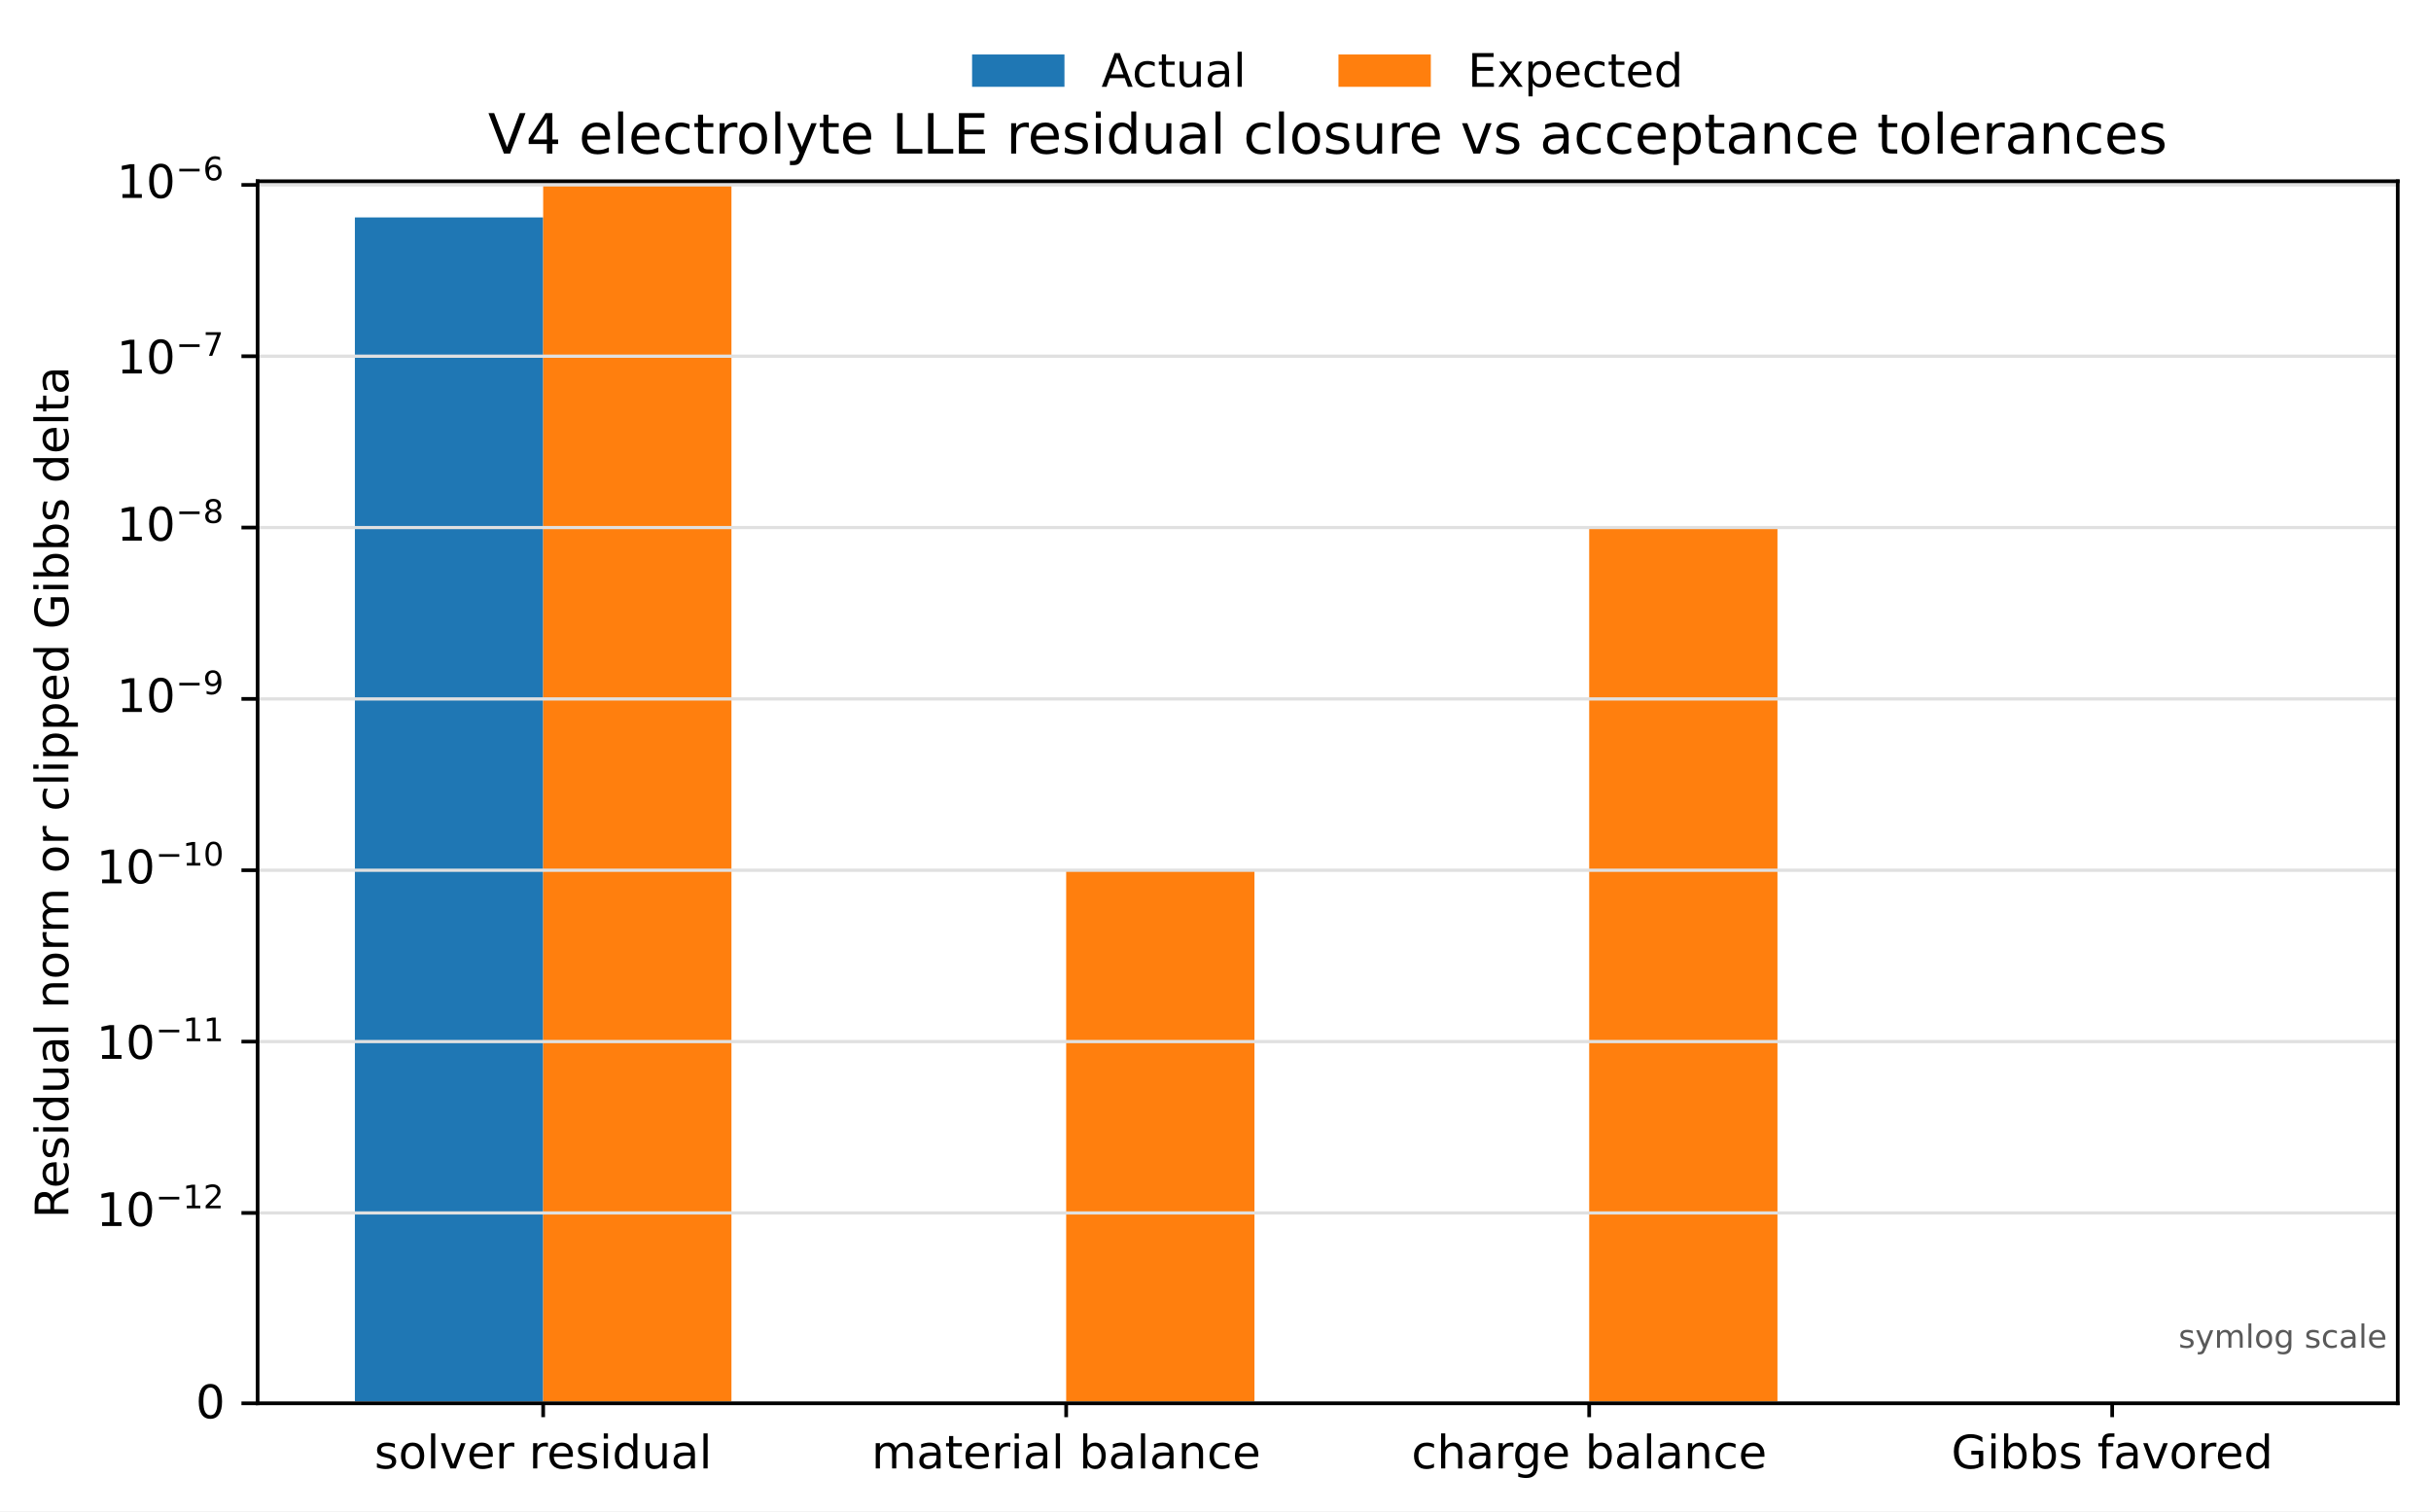
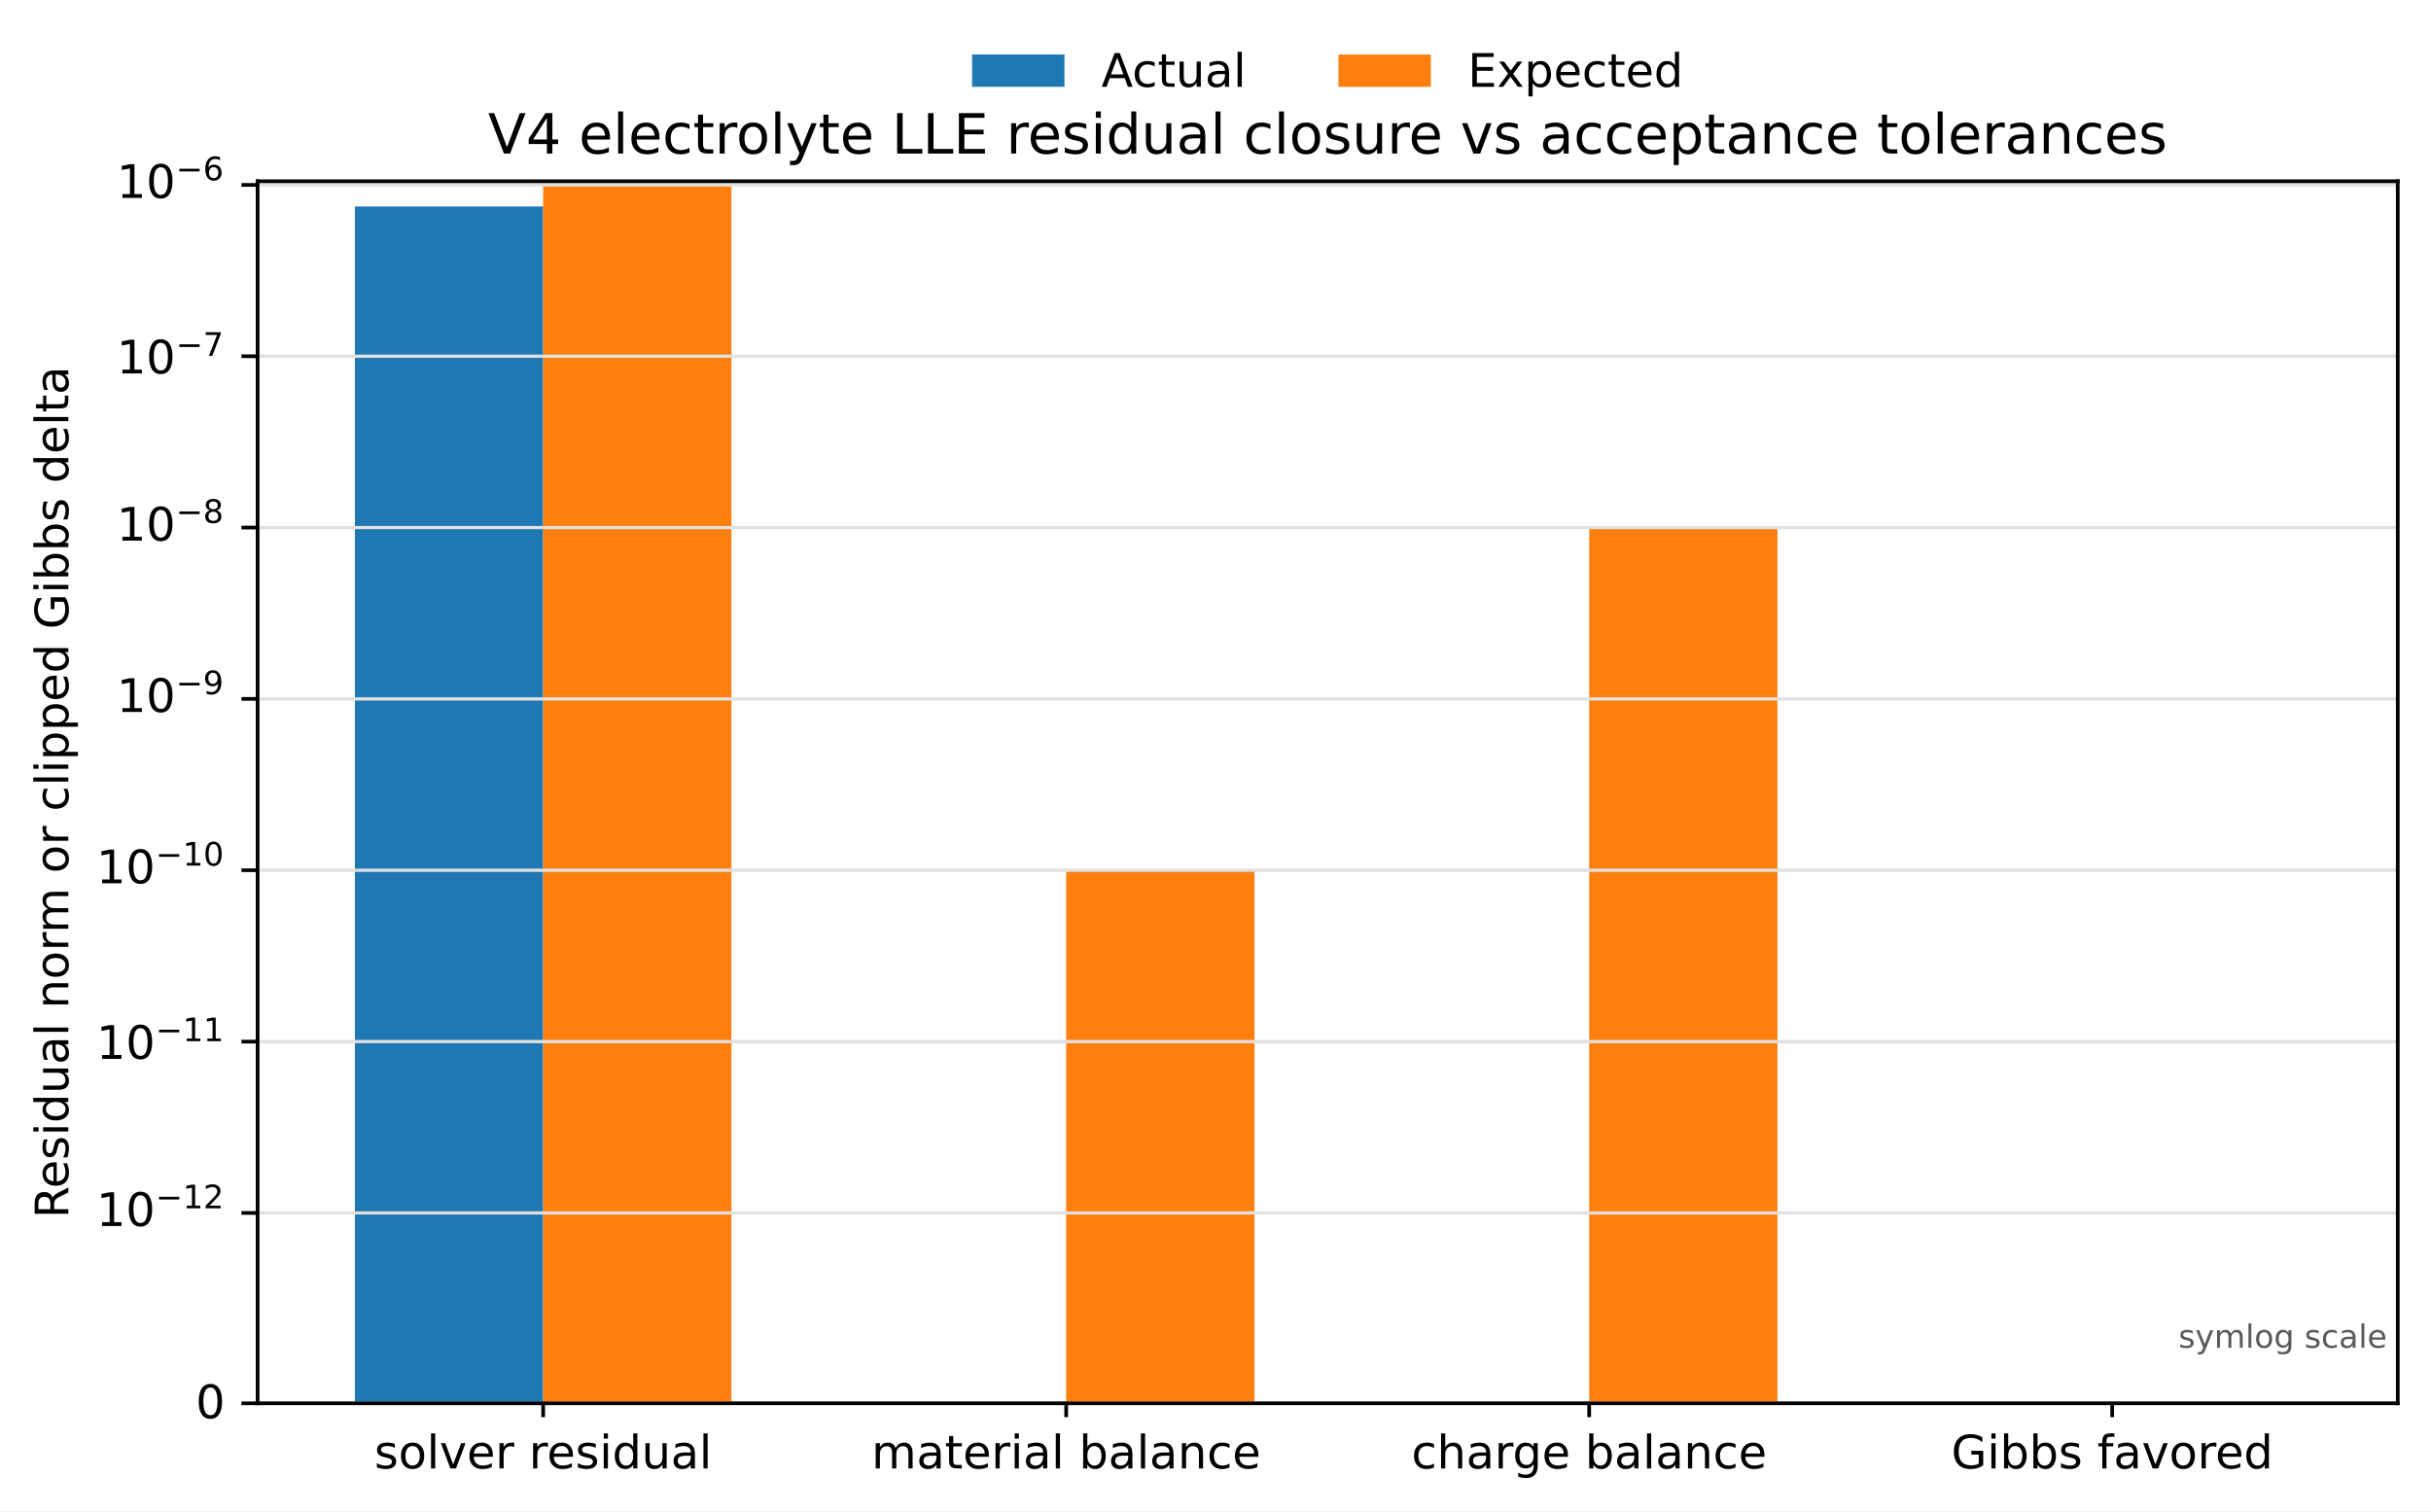
<svg xmlns="http://www.w3.org/2000/svg" xmlns:xlink="http://www.w3.org/1999/xlink" width="526.377pt" height="327.251pt" viewBox="0 0 526.377 327.251" version="1.1">
  <defs>
    <style type="text/css">*{stroke-linejoin: round; stroke-linecap: butt}</style>
  </defs>
  <g id="figure_1">
    <g id="patch_1">
      <path d="M 0 327.251 L 526.377 327.251 L 526.377 0 L 0 0 z " style="fill: #ffffff" />
    </g>
    <g id="axes_1">
      <g id="patch_2">
        <path d="M 55.778 303.873 L 519.177 303.873 L 519.177 39.248 L 55.778 39.248 z " style="fill: #ffffff" />
      </g>
      <g id="patch_3">
-         <path d="M 76.842 303.873 L 117.61 303.873 L 117.61 47.082 L 76.842 47.082 z " clip-path="url(#p8f686426db)" style="fill: #1f77b4" />
+         <path d="M 76.842 303.873 L 117.61 303.873 L 117.61 44.711 L 76.842 44.711 z " clip-path="url(#p8f686426db)" style="fill: #1f77b4" />
      </g>
      <g id="patch_4">
-         <path d="M 190.087 303.873 L 230.855 303.873 L 230.855 303.873 L 190.087 303.873 z " clip-path="url(#p8f686426db)" style="fill: #1f77b4" />
+         <path d="M 190.087 303.873 L 230.855 303.873 L 230.855 303.868 L 190.087 303.868 z " clip-path="url(#p8f686426db)" style="fill: #1f77b4" />
      </g>
      <g id="patch_5">
        <path d="M 303.332 303.873 L 344.1 303.873 L 344.1 303.873 L 303.332 303.873 z " clip-path="url(#p8f686426db)" style="fill: #1f77b4" />
      </g>
      <g id="patch_6">
        <path d="M 416.577 303.873 L 457.345 303.873 L 457.345 303.873 L 416.577 303.873 z " clip-path="url(#p8f686426db)" style="fill: #1f77b4" />
      </g>
      <g id="patch_7">
        <path d="M 117.61 303.873 L 158.378 303.873 L 158.378 40.034 L 117.61 40.034 z " clip-path="url(#p8f686426db)" style="fill: #ff7f0e" />
      </g>
      <g id="patch_8">
        <path d="M 230.855 303.873 L 271.623 303.873 L 271.623 188.443 L 230.855 188.443 z " clip-path="url(#p8f686426db)" style="fill: #ff7f0e" />
      </g>
      <g id="patch_9">
        <path d="M 344.1 303.873 L 384.868 303.873 L 384.868 114.238 L 344.1 114.238 z " clip-path="url(#p8f686426db)" style="fill: #ff7f0e" />
      </g>
      <g id="patch_10">
        <path d="M 457.345 303.873 L 498.113 303.873 L 498.113 303.832 L 457.345 303.832 z " clip-path="url(#p8f686426db)" style="fill: #ff7f0e" />
      </g>
      <g id="matplotlib.axis_1">
        <g id="xtick_1">
          <g id="line2d_1">
            <defs>
              <path id="m8f4da6a68c" d="M 0 0 L 0 3 " style="stroke: #000000; stroke-width: 0.8" />
            </defs>
            <g>
              <use xlink:href="#m8f4da6a68c" x="117.61" y="303.873" style="stroke: #000000; stroke-width: 0.8" />
            </g>
          </g>
          <g id="text_1">
            <text style="font-size: 10px; font-family: 'DejaVu Sans', 'Bitstream Vera Sans', 'Computer Modern Sans Serif', 'Lucida Grande', 'Verdana', 'Geneva', 'Lucid', 'Arial', 'Helvetica', 'Avant Garde', sans-serif; text-anchor: middle" x="117.61" y="317.971" transform="rotate(-0 117.6099 317.9712)">solver residual</text>
          </g>
        </g>
        <g id="xtick_2">
          <g id="line2d_2">
            <g>
              <use xlink:href="#m8f4da6a68c" x="230.855" y="303.873" style="stroke: #000000; stroke-width: 0.8" />
            </g>
          </g>
          <g id="text_2">
            <text style="font-size: 10px; font-family: 'DejaVu Sans', 'Bitstream Vera Sans', 'Computer Modern Sans Serif', 'Lucida Grande', 'Verdana', 'Geneva', 'Lucid', 'Arial', 'Helvetica', 'Avant Garde', sans-serif; text-anchor: middle" x="230.855" y="317.971" transform="rotate(-0 230.855 317.9712)">material balance</text>
          </g>
        </g>
        <g id="xtick_3">
          <g id="line2d_3">
            <g>
              <use xlink:href="#m8f4da6a68c" x="344.1" y="303.873" style="stroke: #000000; stroke-width: 0.8" />
            </g>
          </g>
          <g id="text_3">
            <text style="font-size: 10px; font-family: 'DejaVu Sans', 'Bitstream Vera Sans', 'Computer Modern Sans Serif', 'Lucida Grande', 'Verdana', 'Geneva', 'Lucid', 'Arial', 'Helvetica', 'Avant Garde', sans-serif; text-anchor: middle" x="344.1" y="317.971" transform="rotate(-0 344.1 317.9712)">charge balance</text>
          </g>
        </g>
        <g id="xtick_4">
          <g id="line2d_4">
            <g>
              <use xlink:href="#m8f4da6a68c" x="457.345" y="303.873" style="stroke: #000000; stroke-width: 0.8" />
            </g>
          </g>
          <g id="text_4">
            <text style="font-size: 10px; font-family: 'DejaVu Sans', 'Bitstream Vera Sans', 'Computer Modern Sans Serif', 'Lucida Grande', 'Verdana', 'Geneva', 'Lucid', 'Arial', 'Helvetica', 'Avant Garde', sans-serif; text-anchor: middle" x="457.345" y="317.971" transform="rotate(-0 457.3451 317.9712)">Gibbs favored</text>
          </g>
        </g>
      </g>
      <g id="matplotlib.axis_2">
        <g id="ytick_1">
          <g id="line2d_5">
            <path d="M 55.778 303.873 L 519.177 303.873 " clip-path="url(#p8f686426db)" style="fill: none; stroke: #e0e0e0; stroke-width: 0.7; stroke-linecap: square" />
          </g>
          <g id="line2d_6">
            <defs>
              <path id="m029e93d960" d="M 0 0 L -3.5 0 " style="stroke: #000000; stroke-width: 0.8" />
            </defs>
            <g>
              <use xlink:href="#m029e93d960" x="55.778" y="303.873" style="stroke: #000000; stroke-width: 0.8" />
            </g>
          </g>
          <g id="text_5">
            <g transform="translate(42.37812 307.672)">
              <text>
                <tspan x="0" y="-0.578" style="font-size: 10px; font-family: 'DejaVu Sans'">0</tspan>
              </text>
            </g>
          </g>
        </g>
        <g id="ytick_2">
          <g id="line2d_7">
            <path d="M 55.778 262.648 L 519.177 262.648 " clip-path="url(#p8f686426db)" style="fill: none; stroke: #e0e0e0; stroke-width: 0.7; stroke-linecap: square" />
          </g>
          <g id="line2d_8">
            <g>
              <use xlink:href="#m029e93d960" x="55.778" y="262.648" style="stroke: #000000; stroke-width: 0.8" />
            </g>
          </g>
          <g id="text_6">
            <g transform="translate(20.87813 266.4471)">
              <text>
                <tspan x="0" y="-0.977" style="font-size: 10px; font-family: 'DejaVu Sans'">1</tspan>
                <tspan x="6.362" y="-0.977" style="font-size: 10px; font-family: 'DejaVu Sans'">0</tspan>
                <tspan x="12.82" y="-4.805" style="font-size: 7px; font-family: 'DejaVu Sans'">−</tspan>
                <tspan x="18.686" y="-4.805" style="font-size: 7px; font-family: 'DejaVu Sans'">1</tspan>
                <tspan x="23.139" y="-4.805" style="font-size: 7px; font-family: 'DejaVu Sans'">2</tspan>
              </text>
            </g>
          </g>
        </g>
        <g id="ytick_3">
          <g id="line2d_9">
            <path d="M 55.778 225.546 L 519.177 225.546 " clip-path="url(#p8f686426db)" style="fill: none; stroke: #e0e0e0; stroke-width: 0.7; stroke-linecap: square" />
          </g>
          <g id="line2d_10">
            <g>
              <use xlink:href="#m029e93d960" x="55.778" y="225.546" style="stroke: #000000; stroke-width: 0.8" />
            </g>
          </g>
          <g id="text_7">
            <g transform="translate(20.87813 229.3448)">
              <text>
                <tspan x="0" y="-0.064" style="font-size: 10px; font-family: 'DejaVu Sans'">1</tspan>
                <tspan x="6.362" y="-0.064" style="font-size: 10px; font-family: 'DejaVu Sans'">0</tspan>
                <tspan x="12.82" y="-3.892" style="font-size: 7px; font-family: 'DejaVu Sans'">−</tspan>
                <tspan x="18.686" y="-3.892" style="font-size: 7px; font-family: 'DejaVu Sans'">1</tspan>
                <tspan x="23.139" y="-3.892" style="font-size: 7px; font-family: 'DejaVu Sans'">1</tspan>
              </text>
            </g>
          </g>
        </g>
        <g id="ytick_4">
          <g id="line2d_11">
            <path d="M 55.778 188.443 L 519.177 188.443 " clip-path="url(#p8f686426db)" style="fill: none; stroke: #e0e0e0; stroke-width: 0.7; stroke-linecap: square" />
          </g>
          <g id="line2d_12">
            <g>
              <use xlink:href="#m029e93d960" x="55.778" y="188.443" style="stroke: #000000; stroke-width: 0.8" />
            </g>
          </g>
          <g id="text_8">
            <g transform="translate(20.87813 192.2424)">
              <text>
                <tspan x="0" y="-0.977" style="font-size: 10px; font-family: 'DejaVu Sans'">1</tspan>
                <tspan x="6.362" y="-0.977" style="font-size: 10px; font-family: 'DejaVu Sans'">0</tspan>
                <tspan x="12.82" y="-4.805" style="font-size: 7px; font-family: 'DejaVu Sans'">−</tspan>
                <tspan x="18.686" y="-4.805" style="font-size: 7px; font-family: 'DejaVu Sans'">1</tspan>
                <tspan x="23.139" y="-4.805" style="font-size: 7px; font-family: 'DejaVu Sans'">0</tspan>
              </text>
            </g>
          </g>
        </g>
        <g id="ytick_5">
          <g id="line2d_13">
            <path d="M 55.778 151.341 L 519.177 151.341 " clip-path="url(#p8f686426db)" style="fill: none; stroke: #e0e0e0; stroke-width: 0.7; stroke-linecap: square" />
          </g>
          <g id="line2d_14">
            <g>
              <use xlink:href="#m029e93d960" x="55.778" y="151.341" style="stroke: #000000; stroke-width: 0.8" />
            </g>
          </g>
          <g id="text_9">
            <g transform="translate(25.27812 155.14)">
              <text>
                <tspan x="0" y="-0.977" style="font-size: 10px; font-family: 'DejaVu Sans'">1</tspan>
                <tspan x="6.362" y="-0.977" style="font-size: 10px; font-family: 'DejaVu Sans'">0</tspan>
                <tspan x="12.82" y="-4.805" style="font-size: 7px; font-family: 'DejaVu Sans'">−</tspan>
                <tspan x="18.686" y="-4.805" style="font-size: 7px; font-family: 'DejaVu Sans'">9</tspan>
              </text>
            </g>
          </g>
        </g>
        <g id="ytick_6">
          <g id="line2d_15">
            <path d="M 55.778 114.238 L 519.177 114.238 " clip-path="url(#p8f686426db)" style="fill: none; stroke: #e0e0e0; stroke-width: 0.7; stroke-linecap: square" />
          </g>
          <g id="line2d_16">
            <g>
              <use xlink:href="#m029e93d960" x="55.778" y="114.238" style="stroke: #000000; stroke-width: 0.8" />
            </g>
          </g>
          <g id="text_10">
            <g transform="translate(25.27812 118.0377)">
              <text>
                <tspan x="0" y="-0.977" style="font-size: 10px; font-family: 'DejaVu Sans'">1</tspan>
                <tspan x="6.362" y="-0.977" style="font-size: 10px; font-family: 'DejaVu Sans'">0</tspan>
                <tspan x="12.82" y="-4.805" style="font-size: 7px; font-family: 'DejaVu Sans'">−</tspan>
                <tspan x="18.686" y="-4.805" style="font-size: 7px; font-family: 'DejaVu Sans'">8</tspan>
              </text>
            </g>
          </g>
        </g>
        <g id="ytick_7">
          <g id="line2d_17">
            <path d="M 55.778 77.136 L 519.177 77.136 " clip-path="url(#p8f686426db)" style="fill: none; stroke: #e0e0e0; stroke-width: 0.7; stroke-linecap: square" />
          </g>
          <g id="line2d_18">
            <g>
              <use xlink:href="#m029e93d960" x="55.778" y="77.136" style="stroke: #000000; stroke-width: 0.8" />
            </g>
          </g>
          <g id="text_11">
            <g transform="translate(25.27812 80.9353)">
              <text>
                <tspan x="0" y="-0.064" style="font-size: 10px; font-family: 'DejaVu Sans'">1</tspan>
                <tspan x="6.362" y="-0.064" style="font-size: 10px; font-family: 'DejaVu Sans'">0</tspan>
                <tspan x="12.82" y="-3.892" style="font-size: 7px; font-family: 'DejaVu Sans'">−</tspan>
                <tspan x="18.686" y="-3.892" style="font-size: 7px; font-family: 'DejaVu Sans'">7</tspan>
              </text>
            </g>
          </g>
        </g>
        <g id="ytick_8">
          <g id="line2d_19">
            <path d="M 55.778 40.034 L 519.177 40.034 " clip-path="url(#p8f686426db)" style="fill: none; stroke: #e0e0e0; stroke-width: 0.7; stroke-linecap: square" />
          </g>
          <g id="line2d_20">
            <g>
              <use xlink:href="#m029e93d960" x="55.778" y="40.034" style="stroke: #000000; stroke-width: 0.8" />
            </g>
          </g>
          <g id="text_12">
            <g transform="translate(25.27812 43.83293)">
              <text>
                <tspan x="0" y="-0.977" style="font-size: 10px; font-family: 'DejaVu Sans'">1</tspan>
                <tspan x="6.362" y="-0.977" style="font-size: 10px; font-family: 'DejaVu Sans'">0</tspan>
                <tspan x="12.82" y="-4.805" style="font-size: 7px; font-family: 'DejaVu Sans'">−</tspan>
                <tspan x="18.686" y="-4.805" style="font-size: 7px; font-family: 'DejaVu Sans'">6</tspan>
              </text>
            </g>
          </g>
        </g>
        <g id="text_13">
          <text style="font-size: 10px; font-family: 'DejaVu Sans', 'Bitstream Vera Sans', 'Computer Modern Sans Serif', 'Lucida Grande', 'Verdana', 'Geneva', 'Lucid', 'Arial', 'Helvetica', 'Avant Garde', sans-serif; text-anchor: middle" x="14.798" y="171.56" transform="rotate(-90 14.79844 171.5602)">Residual norm or clipped Gibbs delta</text>
        </g>
      </g>
      <g id="line2d_21">
        <path d="M 55.778 303.873 L 519.177 303.873 " clip-path="url(#p8f686426db)" style="fill: none; stroke: #d1d1d1; stroke-width: 0.8; stroke-linecap: square" />
      </g>
      <g id="patch_11">
        <path d="M 55.778 303.873 L 55.778 39.248 " style="fill: none; stroke: #000000; stroke-width: 0.8; stroke-linejoin: miter; stroke-linecap: square" />
      </g>
      <g id="patch_12">
        <path d="M 519.177 303.873 L 519.177 39.248 " style="fill: none; stroke: #000000; stroke-width: 0.8; stroke-linejoin: miter; stroke-linecap: square" />
      </g>
      <g id="patch_13">
        <path d="M 55.778 303.873 L 519.177 303.873 " style="fill: none; stroke: #000000; stroke-width: 0.8; stroke-linejoin: miter; stroke-linecap: square" />
      </g>
      <g id="patch_14">
        <path d="M 55.778 39.248 L 519.177 39.248 " style="fill: none; stroke: #000000; stroke-width: 0.8; stroke-linejoin: miter; stroke-linecap: square" />
      </g>
      <g id="text_14">
        <text style="font-size: 6.94px; font-family: 'DejaVu Sans', 'Bitstream Vera Sans', 'Computer Modern Sans Serif', 'Lucida Grande', 'Verdana', 'Geneva', 'Lucid', 'Arial', 'Helvetica', 'Avant Garde', sans-serif; text-anchor: end; fill: #595959" x="516.86" y="291.844" transform="rotate(-0 516.8599 291.8445)">symlog scale</text>
      </g>
      <g id="text_15">
        <text style="font-size: 12px; font-family: 'DejaVu Sans', 'Bitstream Vera Sans', 'Computer Modern Sans Serif', 'Lucida Grande', 'Verdana', 'Geneva', 'Lucid', 'Arial', 'Helvetica', 'Avant Garde', sans-serif; text-anchor: middle" x="287.478" y="33.248" transform="rotate(-0 287.4775 33.24753)">V4 electrolyte LLE residual closure vs acceptance tolerances</text>
      </g>
      <g id="legend_1">
        <g id="patch_15">
          <path d="M 210.484 18.798 L 230.484 18.798 L 230.484 11.798 L 210.484 11.798 z " style="fill: #1f77b4" />
        </g>
        <g id="text_16">
          <text style="font-size: 10px; font-family: 'DejaVu Sans', 'Bitstream Vera Sans', 'Computer Modern Sans Serif', 'Lucida Grande', 'Verdana', 'Geneva', 'Lucid', 'Arial', 'Helvetica', 'Avant Garde', sans-serif; text-anchor: start" x="238.484" y="18.798" transform="rotate(-0 238.4838 18.79844)">Actual</text>
        </g>
        <g id="patch_16">
          <path d="M 289.812 18.798 L 309.812 18.798 L 309.812 11.798 L 289.812 11.798 z " style="fill: #ff7f0e" />
        </g>
        <g id="text_17">
          <text style="font-size: 10px; font-family: 'DejaVu Sans', 'Bitstream Vera Sans', 'Computer Modern Sans Serif', 'Lucida Grande', 'Verdana', 'Geneva', 'Lucid', 'Arial', 'Helvetica', 'Avant Garde', sans-serif; text-anchor: start" x="317.812" y="18.798" transform="rotate(-0 317.8119 18.79844)">Expected</text>
        </g>
      </g>
    </g>
  </g>
  <defs>
    <clipPath id="p8f686426db">
      <rect x="55.778" y="39.248" width="463.399" height="264.625" />
    </clipPath>
  </defs>
</svg>
